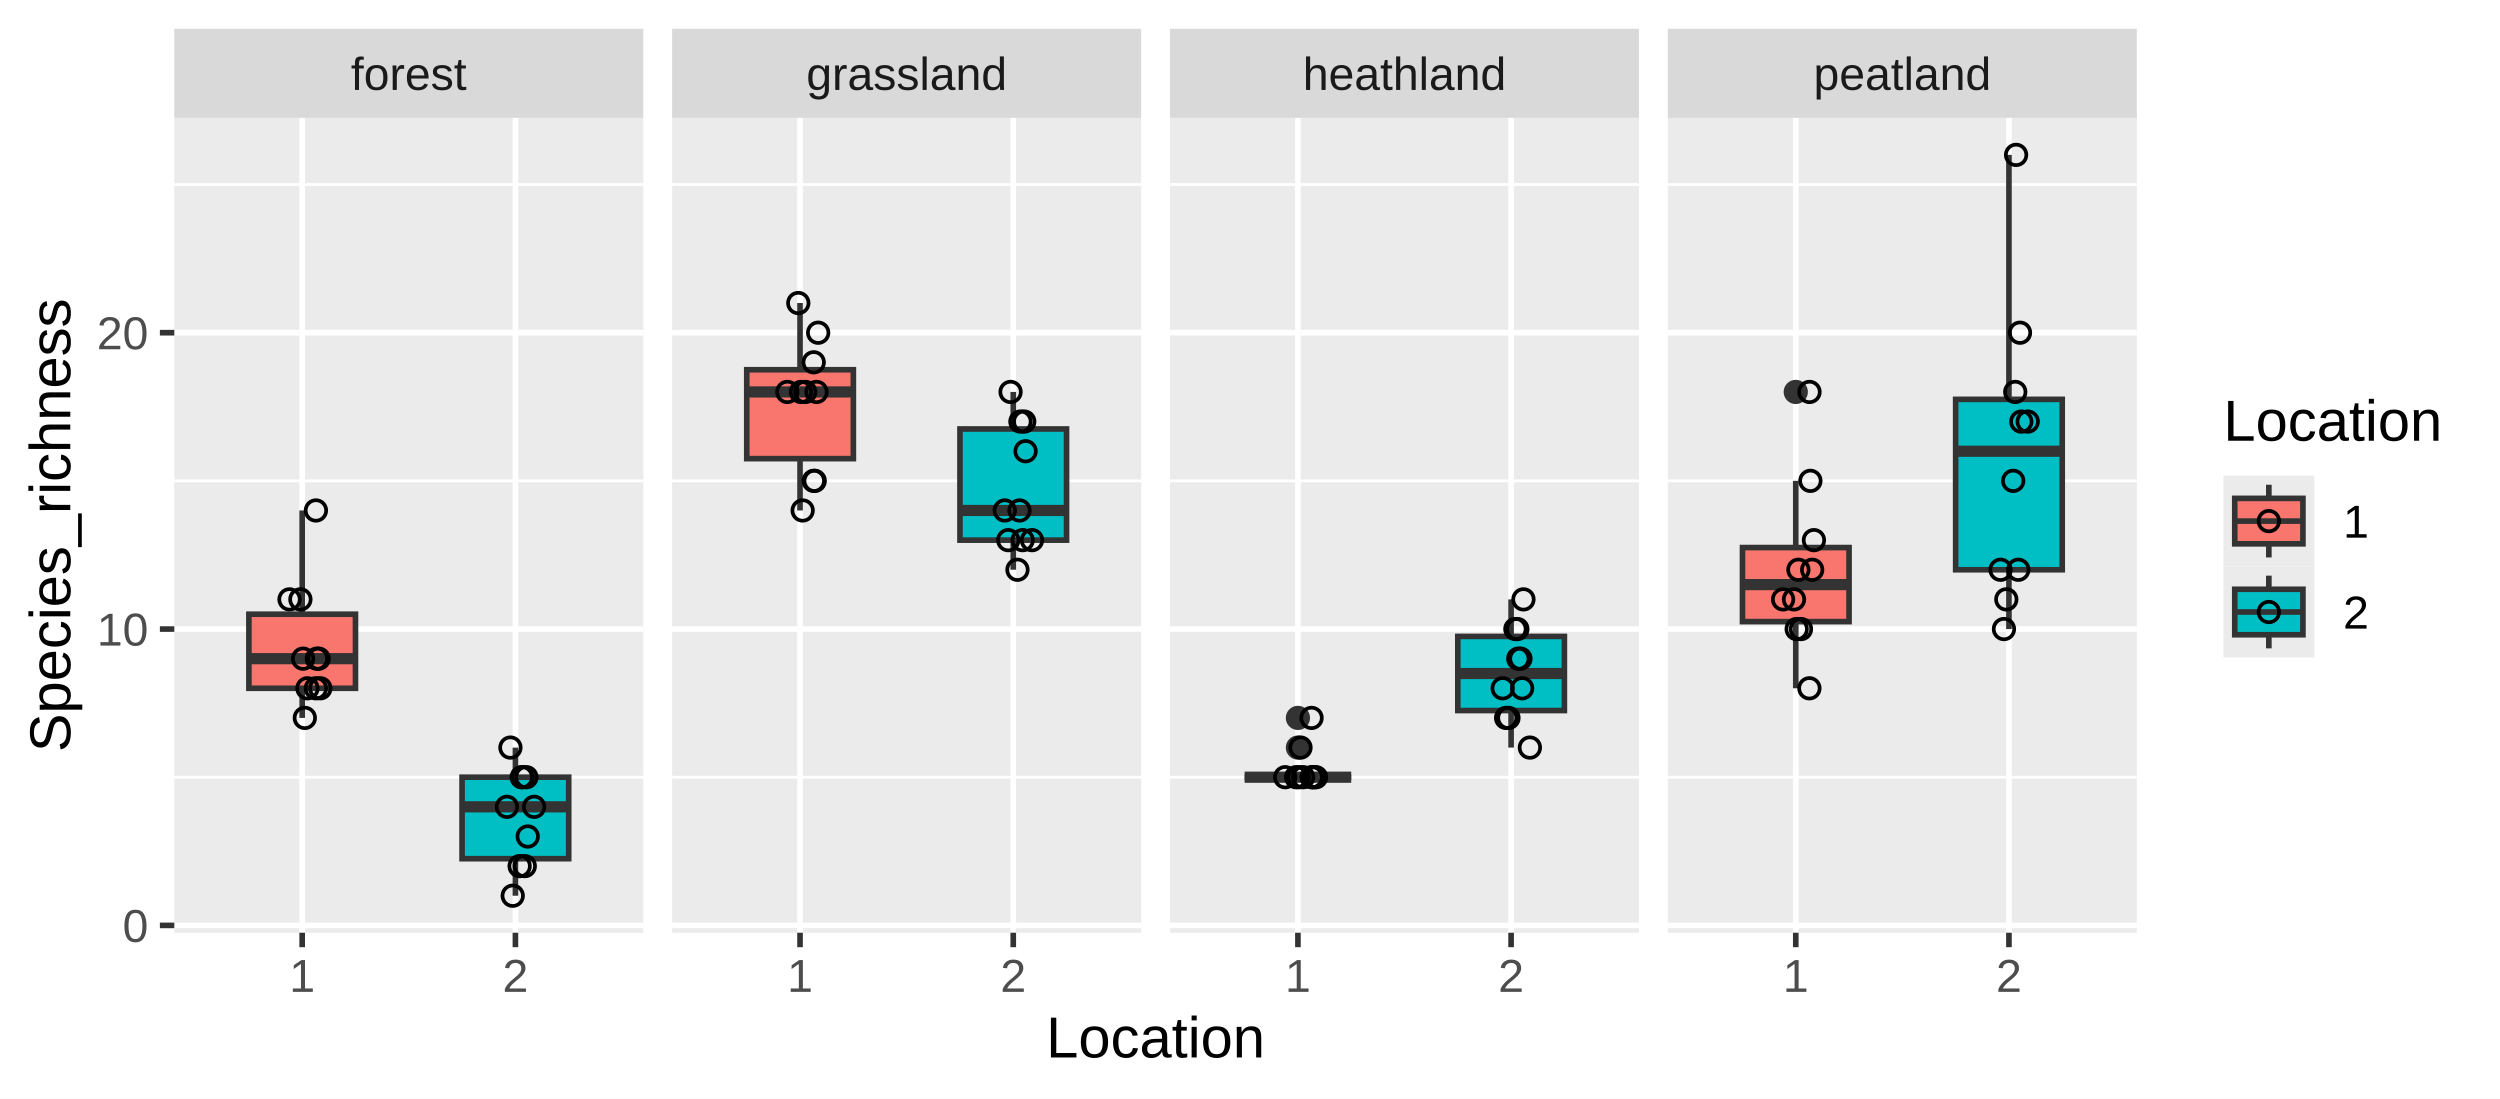
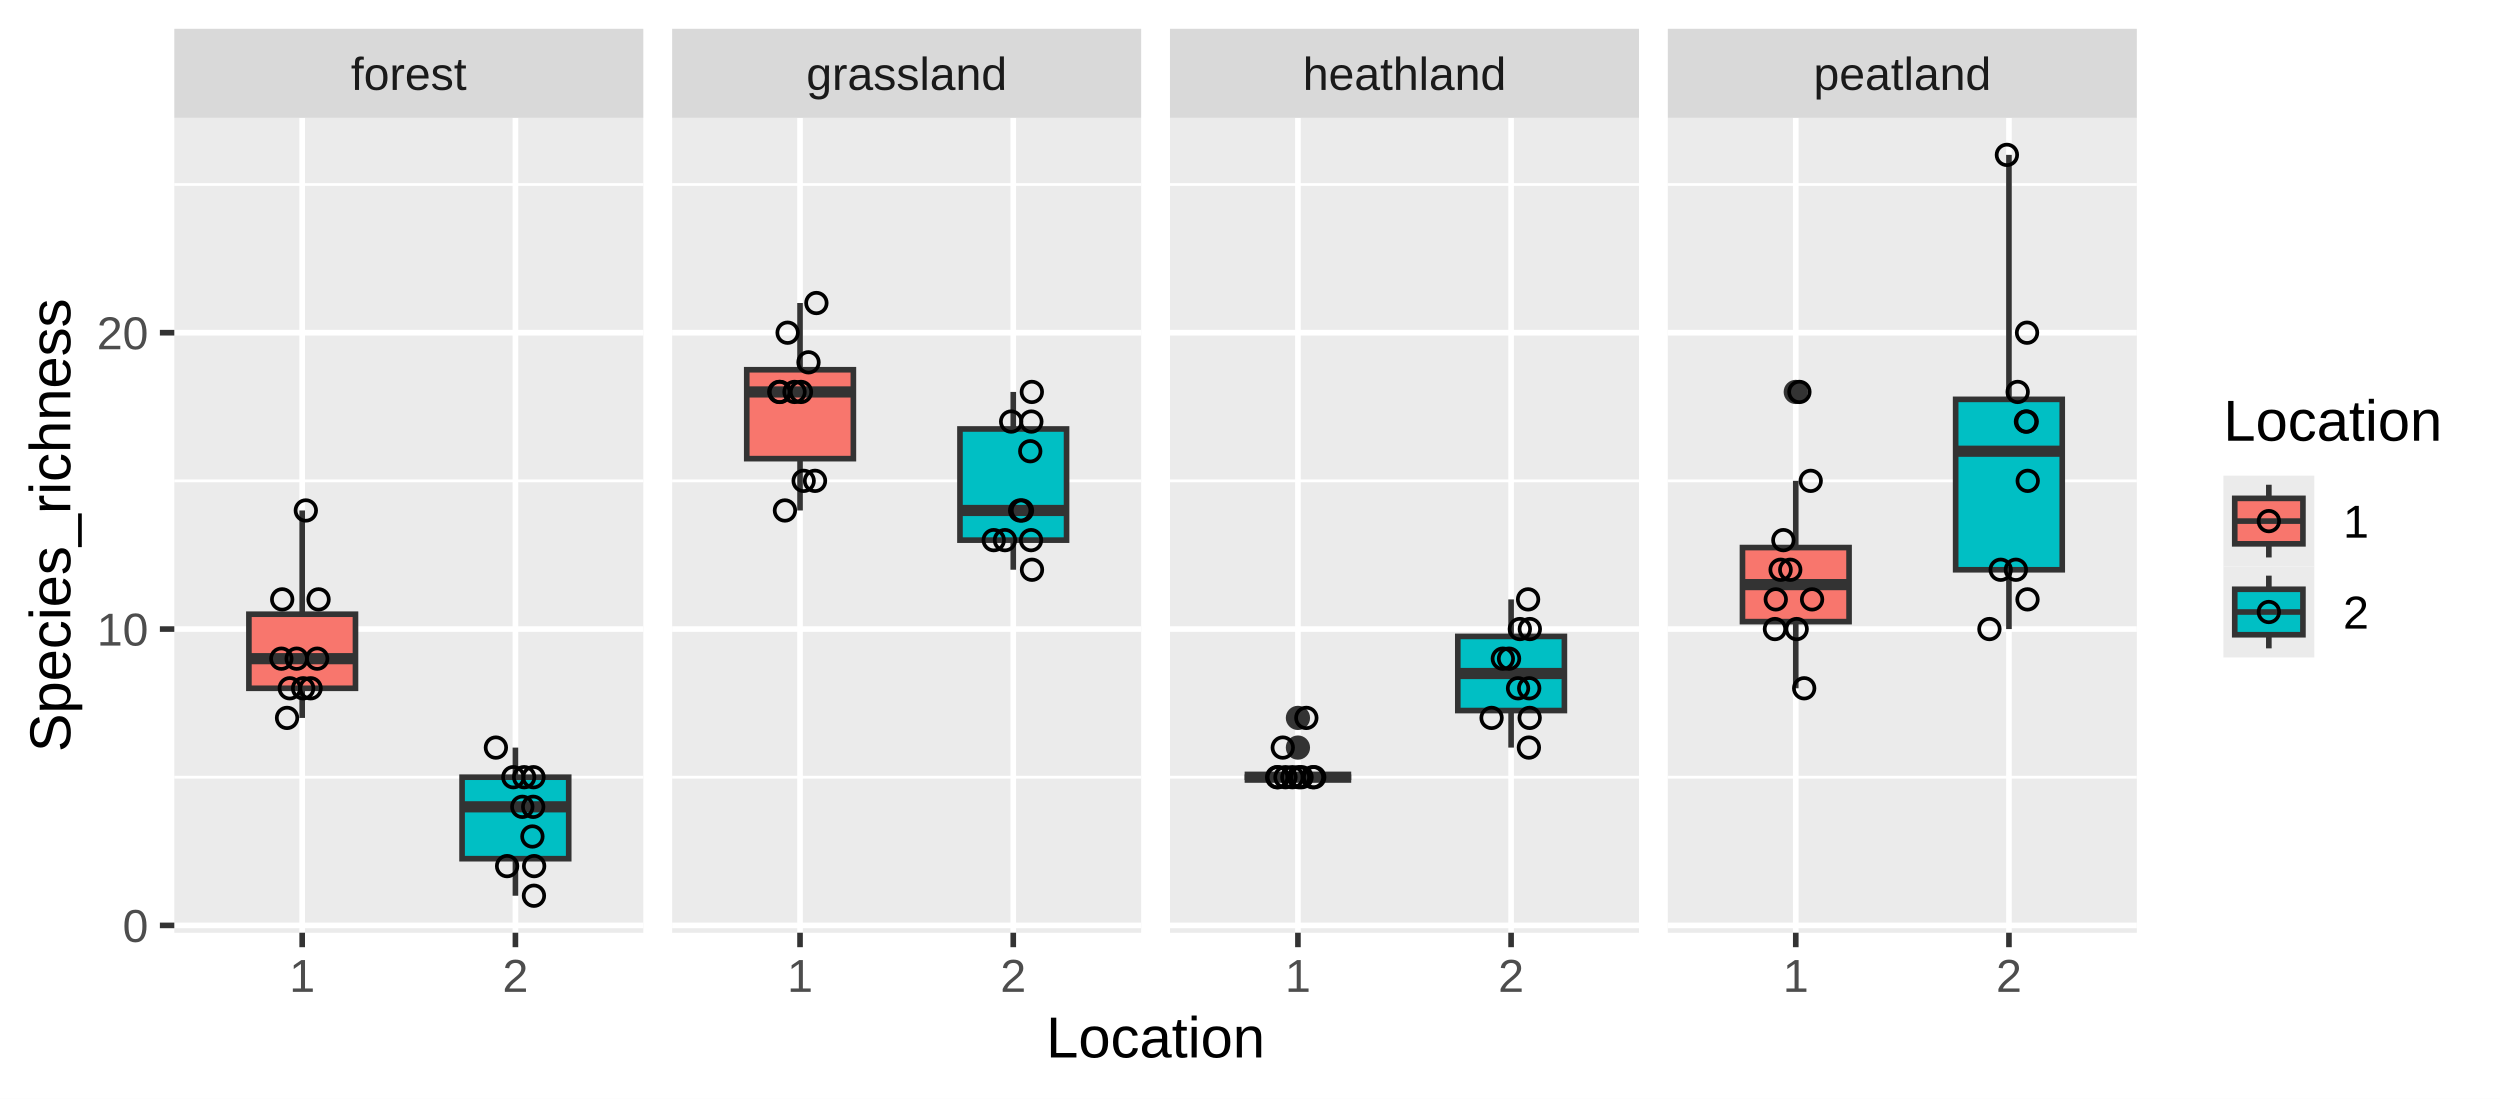
<svg xmlns="http://www.w3.org/2000/svg" width="475.20pt" height="208.80pt" viewBox="0 0 475.20 208.80">
  <g class="svglite">
    <defs>
      <style type="text/css">
    .svglite line, .svglite polyline, .svglite polygon, .svglite path, .svglite rect, .svglite circle {
      fill: none;
      stroke: #000000;
      stroke-linecap: round;
      stroke-linejoin: round;
      stroke-miterlimit: 10.00;
    }
    .svglite text {
      white-space: pre;
    }
    .svglite g.glyphgroup path {
      fill: inherit;
      stroke: none;
    }
  </style>
    </defs>
    <rect width="100%" height="100%" style="stroke: none; fill: #FFFFFF;" />
    <defs>
      <clipPath id="cpMC4wMHw0NzUuMjB8MC4wMHwyMDguODA=">
        <rect x="0.00" y="0.00" width="475.20" height="208.80" />
      </clipPath>
    </defs>
    <g clip-path="url(#cpMC4wMHw0NzUuMjB8MC4wMHwyMDguODA=)">
      <rect x="0" y="0.00" width="475.20" height="208.80" style="stroke-width: 1.07; stroke: #FFFFFF; fill: #FFFFFF;" />
    </g>
    <defs>
      <clipPath id="cpMzMuMTN8MTIyLjI4fDIyLjQwfDE3Ny4zMA==">
        <rect x="33.13" y="22.40" width="89.15" height="154.91" />
      </clipPath>
    </defs>
    <g clip-path="url(#cpMzMuMTN8MTIyLjI4fDIyLjQwfDE3Ny4zMA==)">
      <rect x="33.13" y="22.40" width="89.15" height="154.91" style="stroke-width: 1.07; stroke: none; fill: #EBEBEB;" />
      <polyline points="33.13,147.73 122.28,147.73 " style="stroke-width: 0.53; stroke: #FFFFFF; stroke-linecap: butt;" />
      <polyline points="33.13,91.40 122.28,91.40 " style="stroke-width: 0.53; stroke: #FFFFFF; stroke-linecap: butt;" />
      <polyline points="33.13,35.07 122.28,35.07 " style="stroke-width: 0.53; stroke: #FFFFFF; stroke-linecap: butt;" />
      <polyline points="33.13,175.90 122.28,175.90 " style="stroke-width: 1.07; stroke: #FFFFFF; stroke-linecap: butt;" />
      <polyline points="33.13,119.57 122.28,119.57 " style="stroke-width: 1.07; stroke: #FFFFFF; stroke-linecap: butt;" />
      <polyline points="33.13,63.24 122.28,63.24 " style="stroke-width: 1.07; stroke: #FFFFFF; stroke-linecap: butt;" />
      <polyline points="57.44,177.30 57.44,22.40 " style="stroke-width: 1.07; stroke: #FFFFFF; stroke-linecap: butt;" />
      <polyline points="97.97,177.30 97.97,22.40 " style="stroke-width: 1.07; stroke: #FFFFFF; stroke-linecap: butt;" />
      <line x1="57.44" y1="116.75" x2="57.44" y2="97.03" style="stroke-width: 1.07; stroke: #333333; stroke-linecap: butt;" />
      <line x1="57.44" y1="130.83" x2="57.44" y2="136.46" style="stroke-width: 1.07; stroke: #333333; stroke-linecap: butt;" />
      <polygon points="47.31,116.75 47.31,130.83 67.57,130.83 67.57,116.75 47.31,116.75 " style="stroke-width: 1.07; stroke: #333333; stroke-linecap: butt; stroke-linejoin: miter; fill: #F8766D;" />
      <line x1="47.31" y1="125.20" x2="67.57" y2="125.20" style="stroke-width: 2.13; stroke: #333333; stroke-linecap: butt; stroke-linejoin: miter;" />
      <line x1="97.97" y1="147.73" x2="97.97" y2="142.10" style="stroke-width: 1.07; stroke: #333333; stroke-linecap: butt;" />
      <line x1="97.97" y1="163.22" x2="97.97" y2="170.26" style="stroke-width: 1.07; stroke: #333333; stroke-linecap: butt;" />
      <polygon points="87.83,147.73 87.83,163.22 108.10,163.22 108.10,147.73 87.83,147.73 " style="stroke-width: 1.07; stroke: #333333; stroke-linecap: butt; stroke-linejoin: miter; fill: #00BFC4;" />
      <line x1="87.83" y1="153.36" x2="108.10" y2="153.36" style="stroke-width: 2.13; stroke: #333333; stroke-linecap: butt; stroke-linejoin: miter;" />
-       <circle cx="55.03" cy="113.93" r="1.95" style="stroke-width: 0.71;" />
-       <circle cx="57.61" cy="125.20" r="1.95" style="stroke-width: 0.71;" />
-       <circle cx="57.10" cy="113.93" r="1.95" style="stroke-width: 0.71;" />
-       <circle cx="60.05" cy="97.03" r="1.95" style="stroke-width: 0.71;" />
-       <circle cx="60.23" cy="125.20" r="1.95" style="stroke-width: 0.71;" />
-       <circle cx="60.04" cy="130.83" r="1.95" style="stroke-width: 0.71;" />
-       <circle cx="60.89" cy="130.83" r="1.95" style="stroke-width: 0.71;" />
-       <circle cx="60.57" cy="125.20" r="1.95" style="stroke-width: 0.71;" />
-       <circle cx="57.94" cy="136.46" r="1.95" style="stroke-width: 0.71;" />
-       <circle cx="58.44" cy="130.83" r="1.95" style="stroke-width: 0.71;" />
-       <circle cx="99.32" cy="147.73" r="1.95" style="stroke-width: 0.71;" />
-       <circle cx="99.16" cy="147.73" r="1.95" style="stroke-width: 0.71;" />
-       <circle cx="96.36" cy="153.36" r="1.95" style="stroke-width: 0.71;" />
-       <circle cx="100.06" cy="147.73" r="1.95" style="stroke-width: 0.71;" />
-       <circle cx="97.46" cy="170.26" r="1.95" style="stroke-width: 0.71;" />
-       <circle cx="100.31" cy="159.00" r="1.95" style="stroke-width: 0.71;" />
-       <circle cx="98.77" cy="164.63" r="1.95" style="stroke-width: 0.71;" />
-       <circle cx="99.75" cy="164.63" r="1.95" style="stroke-width: 0.71;" />
-       <circle cx="97.02" cy="142.10" r="1.95" style="stroke-width: 0.71;" />
-       <circle cx="101.53" cy="153.36" r="1.95" style="stroke-width: 0.71;" />
+       <circle cx="53.64" cy="113.93" r="1.95" style="stroke-width: 0.71;" />
+       <circle cx="53.48" cy="125.20" r="1.95" style="stroke-width: 0.71;" />
+       <circle cx="60.55" cy="113.93" r="1.95" style="stroke-width: 0.71;" />
+       <circle cx="58.13" cy="97.03" r="1.95" style="stroke-width: 0.71;" />
+       <circle cx="60.29" cy="125.20" r="1.95" style="stroke-width: 0.71;" />
+       <circle cx="59.04" cy="130.83" r="1.95" style="stroke-width: 0.71;" />
+       <circle cx="55.08" cy="130.83" r="1.95" style="stroke-width: 0.71;" />
+       <circle cx="56.39" cy="125.20" r="1.95" style="stroke-width: 0.71;" />
+       <circle cx="54.56" cy="136.46" r="1.95" style="stroke-width: 0.71;" />
+       <circle cx="57.62" cy="130.83" r="1.95" style="stroke-width: 0.71;" />
+       <circle cx="97.57" cy="147.73" r="1.95" style="stroke-width: 0.71;" />
+       <circle cx="99.63" cy="147.73" r="1.95" style="stroke-width: 0.71;" />
+       <circle cx="99.28" cy="153.36" r="1.95" style="stroke-width: 0.71;" />
+       <circle cx="101.41" cy="147.73" r="1.95" style="stroke-width: 0.71;" />
+       <circle cx="101.49" cy="170.26" r="1.95" style="stroke-width: 0.71;" />
+       <circle cx="101.20" cy="159.00" r="1.95" style="stroke-width: 0.71;" />
+       <circle cx="101.53" cy="164.63" r="1.95" style="stroke-width: 0.71;" />
+       <circle cx="96.39" cy="164.63" r="1.95" style="stroke-width: 0.71;" />
+       <circle cx="94.26" cy="142.10" r="1.95" style="stroke-width: 0.71;" />
+       <circle cx="101.35" cy="153.36" r="1.95" style="stroke-width: 0.71;" />
    </g>
    <g clip-path="url(#cpMC4wMHw0NzUuMjB8MC4wMHwyMDguODA=)">
</g>
    <defs>
      <clipPath id="cpMTI3Ljc2fDIxNi45MXwyMi40MHwxNzcuMzA=">
        <rect x="127.76" y="22.40" width="89.15" height="154.91" />
      </clipPath>
    </defs>
    <g clip-path="url(#cpMTI3Ljc2fDIxNi45MXwyMi40MHwxNzcuMzA=)">
      <rect x="127.76" y="22.40" width="89.15" height="154.91" style="stroke-width: 1.07; stroke: none; fill: #EBEBEB;" />
      <polyline points="127.76,147.73 216.91,147.73 " style="stroke-width: 0.53; stroke: #FFFFFF; stroke-linecap: butt;" />
      <polyline points="127.76,91.40 216.91,91.40 " style="stroke-width: 0.53; stroke: #FFFFFF; stroke-linecap: butt;" />
      <polyline points="127.76,35.07 216.91,35.07 " style="stroke-width: 0.53; stroke: #FFFFFF; stroke-linecap: butt;" />
      <polyline points="127.76,175.90 216.91,175.90 " style="stroke-width: 1.07; stroke: #FFFFFF; stroke-linecap: butt;" />
      <polyline points="127.76,119.57 216.91,119.57 " style="stroke-width: 1.07; stroke: #FFFFFF; stroke-linecap: butt;" />
      <polyline points="127.76,63.24 216.91,63.24 " style="stroke-width: 1.07; stroke: #FFFFFF; stroke-linecap: butt;" />
      <polyline points="152.07,177.30 152.07,22.40 " style="stroke-width: 1.07; stroke: #FFFFFF; stroke-linecap: butt;" />
      <polyline points="192.60,177.30 192.60,22.40 " style="stroke-width: 1.07; stroke: #FFFFFF; stroke-linecap: butt;" />
      <line x1="152.07" y1="70.28" x2="152.07" y2="57.60" style="stroke-width: 1.07; stroke: #333333; stroke-linecap: butt;" />
      <line x1="152.07" y1="87.18" x2="152.07" y2="97.03" style="stroke-width: 1.07; stroke: #333333; stroke-linecap: butt;" />
      <polygon points="141.94,70.28 141.94,87.18 162.21,87.18 162.21,70.28 141.94,70.28 " style="stroke-width: 1.07; stroke: #333333; stroke-linecap: butt; stroke-linejoin: miter; fill: #F8766D;" />
      <line x1="141.94" y1="74.50" x2="162.21" y2="74.50" style="stroke-width: 2.13; stroke: #333333; stroke-linecap: butt; stroke-linejoin: miter;" />
      <line x1="192.60" y1="81.54" x2="192.60" y2="74.50" style="stroke-width: 1.07; stroke: #333333; stroke-linecap: butt;" />
      <line x1="192.60" y1="102.67" x2="192.60" y2="108.30" style="stroke-width: 1.07; stroke: #333333; stroke-linecap: butt;" />
      <polygon points="182.47,81.54 182.47,102.67 202.73,102.67 202.73,81.54 182.47,81.54 " style="stroke-width: 1.07; stroke: #333333; stroke-linecap: butt; stroke-linejoin: miter; fill: #00BFC4;" />
      <line x1="182.47" y1="97.03" x2="202.73" y2="97.03" style="stroke-width: 2.13; stroke: #333333; stroke-linecap: butt; stroke-linejoin: miter;" />
-       <circle cx="149.66" cy="74.50" r="1.95" style="stroke-width: 0.71;" />
-       <circle cx="152.24" cy="74.50" r="1.95" style="stroke-width: 0.71;" />
-       <circle cx="151.74" cy="57.60" r="1.95" style="stroke-width: 0.71;" />
-       <circle cx="154.68" cy="91.40" r="1.95" style="stroke-width: 0.71;" />
-       <circle cx="154.86" cy="91.40" r="1.95" style="stroke-width: 0.71;" />
-       <circle cx="154.67" cy="68.87" r="1.95" style="stroke-width: 0.71;" />
-       <circle cx="155.52" cy="63.24" r="1.95" style="stroke-width: 0.71;" />
-       <circle cx="155.20" cy="74.50" r="1.95" style="stroke-width: 0.71;" />
-       <circle cx="152.57" cy="97.03" r="1.95" style="stroke-width: 0.71;" />
-       <circle cx="153.07" cy="74.50" r="1.95" style="stroke-width: 0.71;" />
-       <circle cx="193.96" cy="80.13" r="1.95" style="stroke-width: 0.71;" />
-       <circle cx="193.79" cy="97.03" r="1.95" style="stroke-width: 0.71;" />
-       <circle cx="190.99" cy="97.03" r="1.95" style="stroke-width: 0.71;" />
-       <circle cx="194.69" cy="80.13" r="1.95" style="stroke-width: 0.71;" />
-       <circle cx="192.09" cy="74.50" r="1.95" style="stroke-width: 0.71;" />
-       <circle cx="194.94" cy="85.77" r="1.95" style="stroke-width: 0.71;" />
-       <circle cx="193.40" cy="108.30" r="1.95" style="stroke-width: 0.71;" />
-       <circle cx="194.38" cy="102.67" r="1.95" style="stroke-width: 0.71;" />
-       <circle cx="191.65" cy="102.67" r="1.95" style="stroke-width: 0.71;" />
-       <circle cx="196.16" cy="102.67" r="1.95" style="stroke-width: 0.71;" />
+       <circle cx="148.27" cy="74.50" r="1.95" style="stroke-width: 0.71;" />
+       <circle cx="148.12" cy="74.50" r="1.95" style="stroke-width: 0.71;" />
+       <circle cx="155.18" cy="57.60" r="1.95" style="stroke-width: 0.71;" />
+       <circle cx="152.76" cy="91.40" r="1.95" style="stroke-width: 0.71;" />
+       <circle cx="154.92" cy="91.40" r="1.95" style="stroke-width: 0.71;" />
+       <circle cx="153.68" cy="68.87" r="1.95" style="stroke-width: 0.71;" />
+       <circle cx="149.71" cy="63.24" r="1.95" style="stroke-width: 0.71;" />
+       <circle cx="151.02" cy="74.50" r="1.95" style="stroke-width: 0.71;" />
+       <circle cx="149.20" cy="97.03" r="1.95" style="stroke-width: 0.71;" />
+       <circle cx="152.25" cy="74.50" r="1.95" style="stroke-width: 0.71;" />
+       <circle cx="192.20" cy="80.13" r="1.95" style="stroke-width: 0.71;" />
+       <circle cx="194.26" cy="97.03" r="1.95" style="stroke-width: 0.71;" />
+       <circle cx="193.91" cy="97.03" r="1.95" style="stroke-width: 0.71;" />
+       <circle cx="196.04" cy="80.13" r="1.95" style="stroke-width: 0.71;" />
+       <circle cx="196.13" cy="74.50" r="1.95" style="stroke-width: 0.71;" />
+       <circle cx="195.83" cy="85.77" r="1.95" style="stroke-width: 0.71;" />
+       <circle cx="196.16" cy="108.30" r="1.95" style="stroke-width: 0.71;" />
+       <circle cx="191.02" cy="102.67" r="1.95" style="stroke-width: 0.71;" />
+       <circle cx="188.89" cy="102.67" r="1.95" style="stroke-width: 0.71;" />
+       <circle cx="195.98" cy="102.67" r="1.95" style="stroke-width: 0.71;" />
    </g>
    <g clip-path="url(#cpMC4wMHw0NzUuMjB8MC4wMHwyMDguODA=)">
</g>
    <defs>
      <clipPath id="cpMjIyLjM5fDMxMS41NXwyMi40MHwxNzcuMzA=">
        <rect x="222.39" y="22.40" width="89.15" height="154.91" />
      </clipPath>
    </defs>
    <g clip-path="url(#cpMjIyLjM5fDMxMS41NXwyMi40MHwxNzcuMzA=)">
      <rect x="222.39" y="22.40" width="89.15" height="154.91" style="stroke-width: 1.07; stroke: none; fill: #EBEBEB;" />
      <polyline points="222.39,147.73 311.55,147.73 " style="stroke-width: 0.53; stroke: #FFFFFF; stroke-linecap: butt;" />
      <polyline points="222.39,91.40 311.55,91.40 " style="stroke-width: 0.53; stroke: #FFFFFF; stroke-linecap: butt;" />
      <polyline points="222.39,35.07 311.55,35.07 " style="stroke-width: 0.53; stroke: #FFFFFF; stroke-linecap: butt;" />
      <polyline points="222.39,175.90 311.55,175.90 " style="stroke-width: 1.07; stroke: #FFFFFF; stroke-linecap: butt;" />
      <polyline points="222.39,119.57 311.55,119.57 " style="stroke-width: 1.07; stroke: #FFFFFF; stroke-linecap: butt;" />
      <polyline points="222.39,63.24 311.55,63.24 " style="stroke-width: 1.07; stroke: #FFFFFF; stroke-linecap: butt;" />
      <polyline points="246.71,177.30 246.71,22.40 " style="stroke-width: 1.07; stroke: #FFFFFF; stroke-linecap: butt;" />
      <polyline points="287.23,177.30 287.23,22.40 " style="stroke-width: 1.07; stroke: #FFFFFF; stroke-linecap: butt;" />
      <circle cx="246.71" cy="136.46" r="1.95" style="stroke-width: 0.71; stroke: #333333; fill: #333333;" />
      <circle cx="246.71" cy="142.10" r="1.95" style="stroke-width: 0.71; stroke: #333333; fill: #333333;" />
      <line x1="246.71" y1="147.73" x2="246.71" y2="147.73" style="stroke-width: 1.07; stroke: #333333; stroke-linecap: butt;" />
      <line x1="246.71" y1="147.73" x2="246.71" y2="147.73" style="stroke-width: 1.07; stroke: #333333; stroke-linecap: butt;" />
      <polygon points="236.58,147.73 236.58,147.73 256.84,147.73 256.84,147.73 236.58,147.73 " style="stroke-width: 1.07; stroke: #333333; stroke-linecap: butt; stroke-linejoin: miter; fill: #F8766D;" />
      <line x1="236.58" y1="147.73" x2="256.84" y2="147.73" style="stroke-width: 2.13; stroke: #333333; stroke-linecap: butt; stroke-linejoin: miter;" />
      <line x1="287.23" y1="120.97" x2="287.23" y2="113.93" style="stroke-width: 1.07; stroke: #333333; stroke-linecap: butt;" />
      <line x1="287.23" y1="135.06" x2="287.23" y2="142.10" style="stroke-width: 1.07; stroke: #333333; stroke-linecap: butt;" />
      <polygon points="277.10,120.97 277.10,135.06 297.36,135.06 297.36,120.97 277.10,120.97 " style="stroke-width: 1.07; stroke: #333333; stroke-linecap: butt; stroke-linejoin: miter; fill: #00BFC4;" />
      <line x1="277.10" y1="128.02" x2="297.36" y2="128.02" style="stroke-width: 2.13; stroke: #333333; stroke-linecap: butt; stroke-linejoin: miter;" />
-       <circle cx="244.29" cy="147.73" r="1.95" style="stroke-width: 0.71;" />
-       <circle cx="246.87" cy="147.73" r="1.95" style="stroke-width: 0.71;" />
-       <circle cx="246.37" cy="147.73" r="1.95" style="stroke-width: 0.71;" />
-       <circle cx="249.32" cy="147.73" r="1.95" style="stroke-width: 0.71;" />
-       <circle cx="249.49" cy="147.73" r="1.95" style="stroke-width: 0.71;" />
-       <circle cx="249.30" cy="136.46" r="1.95" style="stroke-width: 0.71;" />
-       <circle cx="250.15" cy="147.73" r="1.95" style="stroke-width: 0.71;" />
-       <circle cx="249.83" cy="147.73" r="1.95" style="stroke-width: 0.71;" />
-       <circle cx="247.20" cy="142.10" r="1.95" style="stroke-width: 0.71;" />
-       <circle cx="247.70" cy="147.73" r="1.95" style="stroke-width: 0.71;" />
-       <circle cx="288.59" cy="125.20" r="1.95" style="stroke-width: 0.71;" />
-       <circle cx="288.42" cy="119.57" r="1.95" style="stroke-width: 0.71;" />
-       <circle cx="285.63" cy="130.83" r="1.95" style="stroke-width: 0.71;" />
-       <circle cx="289.33" cy="130.83" r="1.95" style="stroke-width: 0.71;" />
-       <circle cx="286.73" cy="136.46" r="1.95" style="stroke-width: 0.71;" />
-       <circle cx="289.58" cy="113.93" r="1.95" style="stroke-width: 0.71;" />
-       <circle cx="288.04" cy="119.57" r="1.95" style="stroke-width: 0.71;" />
-       <circle cx="289.01" cy="125.20" r="1.95" style="stroke-width: 0.71;" />
-       <circle cx="286.28" cy="136.46" r="1.95" style="stroke-width: 0.71;" />
-       <circle cx="290.80" cy="142.10" r="1.95" style="stroke-width: 0.71;" />
+       <circle cx="242.91" cy="147.73" r="1.95" style="stroke-width: 0.71;" />
+       <circle cx="242.75" cy="147.73" r="1.95" style="stroke-width: 0.71;" />
+       <circle cx="249.81" cy="147.73" r="1.95" style="stroke-width: 0.71;" />
+       <circle cx="247.40" cy="147.73" r="1.95" style="stroke-width: 0.71;" />
+       <circle cx="249.55" cy="147.73" r="1.95" style="stroke-width: 0.71;" />
+       <circle cx="248.31" cy="136.46" r="1.95" style="stroke-width: 0.71;" />
+       <circle cx="244.34" cy="147.73" r="1.95" style="stroke-width: 0.71;" />
+       <circle cx="245.65" cy="147.73" r="1.95" style="stroke-width: 0.71;" />
+       <circle cx="243.83" cy="142.10" r="1.95" style="stroke-width: 0.71;" />
+       <circle cx="246.88" cy="147.73" r="1.95" style="stroke-width: 0.71;" />
+       <circle cx="286.84" cy="125.20" r="1.95" style="stroke-width: 0.71;" />
+       <circle cx="288.89" cy="119.57" r="1.95" style="stroke-width: 0.71;" />
+       <circle cx="288.55" cy="130.83" r="1.95" style="stroke-width: 0.71;" />
+       <circle cx="290.67" cy="130.83" r="1.95" style="stroke-width: 0.71;" />
+       <circle cx="290.76" cy="136.46" r="1.95" style="stroke-width: 0.71;" />
+       <circle cx="290.46" cy="113.93" r="1.95" style="stroke-width: 0.71;" />
+       <circle cx="290.79" cy="119.57" r="1.95" style="stroke-width: 0.71;" />
+       <circle cx="285.66" cy="125.20" r="1.95" style="stroke-width: 0.71;" />
+       <circle cx="283.52" cy="136.46" r="1.95" style="stroke-width: 0.71;" />
+       <circle cx="290.61" cy="142.10" r="1.95" style="stroke-width: 0.71;" />
    </g>
    <g clip-path="url(#cpMC4wMHw0NzUuMjB8MC4wMHwyMDguODA=)">
</g>
    <defs>
      <clipPath id="cpMzE3LjAyfDQwNi4xOHwyMi40MHwxNzcuMzA=">
        <rect x="317.02" y="22.40" width="89.15" height="154.91" />
      </clipPath>
    </defs>
    <g clip-path="url(#cpMzE3LjAyfDQwNi4xOHwyMi40MHwxNzcuMzA=)">
      <rect x="317.02" y="22.40" width="89.15" height="154.91" style="stroke-width: 1.07; stroke: none; fill: #EBEBEB;" />
      <polyline points="317.02,147.73 406.18,147.73 " style="stroke-width: 0.53; stroke: #FFFFFF; stroke-linecap: butt;" />
      <polyline points="317.02,91.40 406.18,91.40 " style="stroke-width: 0.53; stroke: #FFFFFF; stroke-linecap: butt;" />
      <polyline points="317.02,35.07 406.18,35.07 " style="stroke-width: 0.53; stroke: #FFFFFF; stroke-linecap: butt;" />
      <polyline points="317.02,175.90 406.18,175.90 " style="stroke-width: 1.07; stroke: #FFFFFF; stroke-linecap: butt;" />
      <polyline points="317.02,119.57 406.18,119.57 " style="stroke-width: 1.07; stroke: #FFFFFF; stroke-linecap: butt;" />
      <polyline points="317.02,63.24 406.18,63.24 " style="stroke-width: 1.07; stroke: #FFFFFF; stroke-linecap: butt;" />
      <polyline points="341.34,177.30 341.34,22.40 " style="stroke-width: 1.07; stroke: #FFFFFF; stroke-linecap: butt;" />
      <polyline points="381.86,177.30 381.86,22.40 " style="stroke-width: 1.07; stroke: #FFFFFF; stroke-linecap: butt;" />
      <circle cx="341.34" cy="74.50" r="1.95" style="stroke-width: 0.71; stroke: #333333; fill: #333333;" />
      <line x1="341.34" y1="104.08" x2="341.34" y2="91.40" style="stroke-width: 1.07; stroke: #333333; stroke-linecap: butt;" />
      <line x1="341.34" y1="118.16" x2="341.34" y2="130.83" style="stroke-width: 1.07; stroke: #333333; stroke-linecap: butt;" />
      <polygon points="331.21,104.08 331.21,118.16 351.47,118.16 351.47,104.08 331.21,104.08 " style="stroke-width: 1.07; stroke: #333333; stroke-linecap: butt; stroke-linejoin: miter; fill: #F8766D;" />
      <line x1="331.21" y1="111.12" x2="351.47" y2="111.12" style="stroke-width: 2.13; stroke: #333333; stroke-linecap: butt; stroke-linejoin: miter;" />
      <line x1="381.86" y1="75.91" x2="381.86" y2="29.44" style="stroke-width: 1.07; stroke: #333333; stroke-linecap: butt;" />
      <line x1="381.86" y1="108.30" x2="381.86" y2="119.57" style="stroke-width: 1.07; stroke: #333333; stroke-linecap: butt;" />
      <polygon points="371.73,75.91 371.73,108.30 391.99,108.30 391.99,75.91 371.73,75.91 " style="stroke-width: 1.07; stroke: #333333; stroke-linecap: butt; stroke-linejoin: miter; fill: #00BFC4;" />
      <line x1="371.73" y1="85.77" x2="391.99" y2="85.77" style="stroke-width: 2.13; stroke: #333333; stroke-linecap: butt; stroke-linejoin: miter;" />
-       <circle cx="338.93" cy="113.93" r="1.95" style="stroke-width: 0.71;" />
+       <circle cx="337.54" cy="113.93" r="1.95" style="stroke-width: 0.71;" />
+       <circle cx="337.38" cy="119.57" r="1.95" style="stroke-width: 0.71;" />
+       <circle cx="344.44" cy="113.93" r="1.95" style="stroke-width: 0.71;" />
+       <circle cx="342.03" cy="74.50" r="1.95" style="stroke-width: 0.71;" />
+       <circle cx="344.18" cy="91.40" r="1.95" style="stroke-width: 0.71;" />
+       <circle cx="342.94" cy="130.83" r="1.95" style="stroke-width: 0.71;" />
+       <circle cx="338.98" cy="102.67" r="1.95" style="stroke-width: 0.71;" />
+       <circle cx="340.29" cy="108.30" r="1.95" style="stroke-width: 0.71;" />
+       <circle cx="338.46" cy="108.30" r="1.95" style="stroke-width: 0.71;" />
      <circle cx="341.51" cy="119.57" r="1.95" style="stroke-width: 0.71;" />
-       <circle cx="341.00" cy="113.93" r="1.95" style="stroke-width: 0.71;" />
-       <circle cx="343.95" cy="74.50" r="1.95" style="stroke-width: 0.71;" />
-       <circle cx="344.12" cy="91.40" r="1.95" style="stroke-width: 0.71;" />
-       <circle cx="343.93" cy="130.83" r="1.95" style="stroke-width: 0.71;" />
-       <circle cx="344.79" cy="102.67" r="1.95" style="stroke-width: 0.71;" />
-       <circle cx="344.46" cy="108.30" r="1.95" style="stroke-width: 0.71;" />
-       <circle cx="341.84" cy="108.30" r="1.95" style="stroke-width: 0.71;" />
-       <circle cx="342.33" cy="119.57" r="1.95" style="stroke-width: 0.71;" />
-       <circle cx="383.22" cy="29.44" r="1.95" style="stroke-width: 0.71;" />
-       <circle cx="383.06" cy="74.50" r="1.95" style="stroke-width: 0.71;" />
-       <circle cx="380.26" cy="108.30" r="1.95" style="stroke-width: 0.71;" />
-       <circle cx="383.96" cy="63.24" r="1.95" style="stroke-width: 0.71;" />
-       <circle cx="381.36" cy="113.93" r="1.95" style="stroke-width: 0.71;" />
-       <circle cx="384.21" cy="80.13" r="1.95" style="stroke-width: 0.71;" />
-       <circle cx="382.67" cy="91.40" r="1.95" style="stroke-width: 0.71;" />
-       <circle cx="383.64" cy="108.30" r="1.95" style="stroke-width: 0.71;" />
-       <circle cx="380.91" cy="119.57" r="1.95" style="stroke-width: 0.71;" />
-       <circle cx="385.43" cy="80.13" r="1.95" style="stroke-width: 0.71;" />
+       <circle cx="381.47" cy="29.44" r="1.95" style="stroke-width: 0.71;" />
+       <circle cx="383.52" cy="74.50" r="1.95" style="stroke-width: 0.71;" />
+       <circle cx="383.18" cy="108.30" r="1.95" style="stroke-width: 0.71;" />
+       <circle cx="385.30" cy="63.24" r="1.95" style="stroke-width: 0.71;" />
+       <circle cx="385.39" cy="113.93" r="1.95" style="stroke-width: 0.71;" />
+       <circle cx="385.09" cy="80.13" r="1.95" style="stroke-width: 0.71;" />
+       <circle cx="385.43" cy="91.40" r="1.95" style="stroke-width: 0.71;" />
+       <circle cx="380.29" cy="108.30" r="1.95" style="stroke-width: 0.71;" />
+       <circle cx="378.15" cy="119.57" r="1.95" style="stroke-width: 0.71;" />
+       <circle cx="385.24" cy="80.13" r="1.95" style="stroke-width: 0.71;" />
    </g>
    <g clip-path="url(#cpMC4wMHw0NzUuMjB8MC4wMHwyMDguODA=)">
</g>
    <defs>
      <clipPath id="cpMzMuMTN8MTIyLjI4fDUuNDh8MjIuNDA=">
        <rect x="33.13" y="5.48" width="89.15" height="16.92" />
      </clipPath>
    </defs>
    <g clip-path="url(#cpMzMuMTN8MTIyLjI4fDUuNDh8MjIuNDA=)">
      <rect x="33.13" y="5.48" width="89.15" height="16.92" style="stroke-width: 1.07; stroke: none; fill: #D9D9D9;" />
      <text x="77.70" y="17.09" text-anchor="middle" style="font-size: 8.80px;fill: #1A1A1A; font-family: &quot;Arial&quot;;" textLength="21.98px" lengthAdjust="spacingAndGlyphs">forest</text>
    </g>
    <g clip-path="url(#cpMC4wMHw0NzUuMjB8MC4wMHwyMDguODA=)">
</g>
    <defs>
      <clipPath id="cpMTI3Ljc2fDIxNi45MXw1LjQ4fDIyLjQw">
        <rect x="127.76" y="5.48" width="89.15" height="16.92" />
      </clipPath>
    </defs>
    <g clip-path="url(#cpMTI3Ljc2fDIxNi45MXw1LjQ4fDIyLjQw)">
      <rect x="127.76" y="5.48" width="89.15" height="16.92" style="stroke-width: 1.07; stroke: none; fill: #D9D9D9;" />
      <text x="172.34" y="17.09" text-anchor="middle" style="font-size: 8.80px;fill: #1A1A1A; font-family: &quot;Arial&quot;;" textLength="38.14px" lengthAdjust="spacingAndGlyphs">grassland</text>
    </g>
    <g clip-path="url(#cpMC4wMHw0NzUuMjB8MC4wMHwyMDguODA=)">
</g>
    <defs>
      <clipPath id="cpMjIyLjM5fDMxMS41NXw1LjQ4fDIyLjQw">
        <rect x="222.39" y="5.48" width="89.15" height="16.92" />
      </clipPath>
    </defs>
    <g clip-path="url(#cpMjIyLjM5fDMxMS41NXw1LjQ4fDIyLjQw)">
      <rect x="222.39" y="5.48" width="89.15" height="16.92" style="stroke-width: 1.07; stroke: none; fill: #D9D9D9;" />
      <text x="266.97" y="17.09" text-anchor="middle" style="font-size: 8.80px;fill: #1A1A1A; font-family: &quot;Arial&quot;;" textLength="38.62px" lengthAdjust="spacingAndGlyphs">heathland</text>
    </g>
    <g clip-path="url(#cpMC4wMHw0NzUuMjB8MC4wMHwyMDguODA=)">
</g>
    <defs>
      <clipPath id="cpMzE3LjAyfDQwNi4xOHw1LjQ4fDIyLjQw">
        <rect x="317.02" y="5.48" width="89.15" height="16.92" />
      </clipPath>
    </defs>
    <g clip-path="url(#cpMzE3LjAyfDQwNi4xOHw1LjQ4fDIyLjQw)">
      <rect x="317.02" y="5.48" width="89.15" height="16.92" style="stroke-width: 1.07; stroke: none; fill: #D9D9D9;" />
      <text x="361.60" y="17.09" text-anchor="middle" style="font-size: 8.80px;fill: #1A1A1A; font-family: &quot;Arial&quot;;" textLength="33.73px" lengthAdjust="spacingAndGlyphs">peatland</text>
    </g>
    <g clip-path="url(#cpMC4wMHw0NzUuMjB8MC4wMHwyMDguODA=)">
      <polyline points="57.44,180.04 57.44,177.30 " style="stroke-width: 1.07; stroke: #333333; stroke-linecap: butt;" />
      <polyline points="97.97,180.04 97.97,177.30 " style="stroke-width: 1.07; stroke: #333333; stroke-linecap: butt;" />
      <text x="57.44" y="188.54" text-anchor="middle" style="font-size: 8.80px;fill: #4D4D4D; font-family: &quot;Arial&quot;;" textLength="4.89px" lengthAdjust="spacingAndGlyphs">1</text>
      <text x="97.97" y="188.54" text-anchor="middle" style="font-size: 8.80px;fill: #4D4D4D; font-family: &quot;Arial&quot;;" textLength="4.89px" lengthAdjust="spacingAndGlyphs">2</text>
      <polyline points="152.07,180.04 152.07,177.30 " style="stroke-width: 1.07; stroke: #333333; stroke-linecap: butt;" />
      <polyline points="192.60,180.04 192.60,177.30 " style="stroke-width: 1.07; stroke: #333333; stroke-linecap: butt;" />
      <text x="152.07" y="188.54" text-anchor="middle" style="font-size: 8.80px;fill: #4D4D4D; font-family: &quot;Arial&quot;;" textLength="4.89px" lengthAdjust="spacingAndGlyphs">1</text>
      <text x="192.60" y="188.54" text-anchor="middle" style="font-size: 8.80px;fill: #4D4D4D; font-family: &quot;Arial&quot;;" textLength="4.89px" lengthAdjust="spacingAndGlyphs">2</text>
      <polyline points="246.71,180.04 246.71,177.30 " style="stroke-width: 1.07; stroke: #333333; stroke-linecap: butt;" />
      <polyline points="287.23,180.04 287.23,177.30 " style="stroke-width: 1.07; stroke: #333333; stroke-linecap: butt;" />
      <text x="246.71" y="188.54" text-anchor="middle" style="font-size: 8.80px;fill: #4D4D4D; font-family: &quot;Arial&quot;;" textLength="4.89px" lengthAdjust="spacingAndGlyphs">1</text>
      <text x="287.23" y="188.54" text-anchor="middle" style="font-size: 8.80px;fill: #4D4D4D; font-family: &quot;Arial&quot;;" textLength="4.89px" lengthAdjust="spacingAndGlyphs">2</text>
      <polyline points="341.34,180.04 341.34,177.30 " style="stroke-width: 1.07; stroke: #333333; stroke-linecap: butt;" />
      <polyline points="381.86,180.04 381.86,177.30 " style="stroke-width: 1.07; stroke: #333333; stroke-linecap: butt;" />
      <text x="341.34" y="188.54" text-anchor="middle" style="font-size: 8.80px;fill: #4D4D4D; font-family: &quot;Arial&quot;;" textLength="4.89px" lengthAdjust="spacingAndGlyphs">1</text>
      <text x="381.86" y="188.54" text-anchor="middle" style="font-size: 8.80px;fill: #4D4D4D; font-family: &quot;Arial&quot;;" textLength="4.89px" lengthAdjust="spacingAndGlyphs">2</text>
      <text x="28.20" y="179.05" text-anchor="end" style="font-size: 8.80px;fill: #4D4D4D; font-family: &quot;Arial&quot;;" textLength="4.89px" lengthAdjust="spacingAndGlyphs">0</text>
      <text x="28.20" y="122.72" text-anchor="end" style="font-size: 8.80px;fill: #4D4D4D; font-family: &quot;Arial&quot;;" textLength="9.78px" lengthAdjust="spacingAndGlyphs">10</text>
      <text x="28.20" y="66.39" text-anchor="end" style="font-size: 8.80px;fill: #4D4D4D; font-family: &quot;Arial&quot;;" textLength="9.78px" lengthAdjust="spacingAndGlyphs">20</text>
      <polyline points="30.39,175.90 33.13,175.90 " style="stroke-width: 1.07; stroke: #333333; stroke-linecap: butt;" />
      <polyline points="30.39,119.57 33.13,119.57 " style="stroke-width: 1.07; stroke: #333333; stroke-linecap: butt;" />
      <polyline points="30.39,63.24 33.13,63.24 " style="stroke-width: 1.07; stroke: #333333; stroke-linecap: butt;" />
      <text x="219.65" y="201.00" text-anchor="middle" style="font-size: 11.00px; font-family: &quot;Arial&quot;;" textLength="41.62px" lengthAdjust="spacingAndGlyphs">Location</text>
      <text transform="translate(13.36,99.85) rotate(-90)" text-anchor="middle" style="font-size: 11.00px; font-family: &quot;Arial&quot;;" textLength="86.25px" lengthAdjust="spacingAndGlyphs">Species_richness</text>
      <rect x="417.14" y="69.25" width="52.58" height="61.19" style="stroke-width: 1.07; stroke: none; fill: #FFFFFF;" />
      <text x="422.62" y="83.77" style="font-size: 11.00px; font-family: &quot;Arial&quot;;" textLength="41.62px" lengthAdjust="spacingAndGlyphs">Location</text>
      <rect x="422.62" y="90.41" width="17.28" height="17.28" style="stroke-width: 1.07; stroke: none; fill: #EBEBEB;" />
      <polyline points="431.26,105.96 431.26,103.37 " style="stroke-width: 1.07; stroke: #333333; stroke-linecap: butt; stroke-linejoin: miter;" />
      <polyline points="431.26,94.73 431.26,92.14 " style="stroke-width: 1.07; stroke: #333333; stroke-linecap: butt; stroke-linejoin: miter;" />
      <rect x="424.78" y="94.73" width="12.96" height="8.64" style="stroke-width: 1.07; stroke: #333333; stroke-linecap: butt; stroke-linejoin: miter; fill: #F8766D;" />
      <polyline points="424.78,99.05 437.74,99.05 " style="stroke-width: 1.07; stroke: #333333; stroke-linecap: butt; stroke-linejoin: miter;" />
      <polyline points="431.26,105.96 431.26,105.96 " style="stroke-width: 1.07; stroke: #333333; stroke-linecap: butt; stroke-linejoin: miter;" />
      <polyline points="431.26,92.14 431.26,92.14 " style="stroke-width: 1.07; stroke: #333333; stroke-linecap: butt; stroke-linejoin: miter;" />
      <circle cx="431.26" cy="99.05" r="1.95" style="stroke-width: 0.71;" />
      <rect x="422.62" y="107.69" width="17.28" height="17.28" style="stroke-width: 1.07; stroke: none; fill: #EBEBEB;" />
      <polyline points="431.26,123.24 431.26,120.65 " style="stroke-width: 1.07; stroke: #333333; stroke-linecap: butt; stroke-linejoin: miter;" />
      <polyline points="431.26,112.01 431.26,109.42 " style="stroke-width: 1.07; stroke: #333333; stroke-linecap: butt; stroke-linejoin: miter;" />
      <rect x="424.78" y="112.01" width="12.96" height="8.64" style="stroke-width: 1.07; stroke: #333333; stroke-linecap: butt; stroke-linejoin: miter; fill: #00BFC4;" />
      <polyline points="424.78,116.33 437.74,116.33 " style="stroke-width: 1.07; stroke: #333333; stroke-linecap: butt; stroke-linejoin: miter;" />
      <polyline points="431.26,123.24 431.26,123.24 " style="stroke-width: 1.07; stroke: #333333; stroke-linecap: butt; stroke-linejoin: miter;" />
      <polyline points="431.26,109.42 431.26,109.42 " style="stroke-width: 1.07; stroke: #333333; stroke-linecap: butt; stroke-linejoin: miter;" />
      <circle cx="431.26" cy="116.33" r="1.95" style="stroke-width: 0.71;" />
      <text x="445.38" y="102.20" style="font-size: 8.80px; font-family: &quot;Arial&quot;;" textLength="4.89px" lengthAdjust="spacingAndGlyphs">1</text>
      <text x="445.38" y="119.48" style="font-size: 8.80px; font-family: &quot;Arial&quot;;" textLength="4.89px" lengthAdjust="spacingAndGlyphs">2</text>
    </g>
  </g>
</svg>
